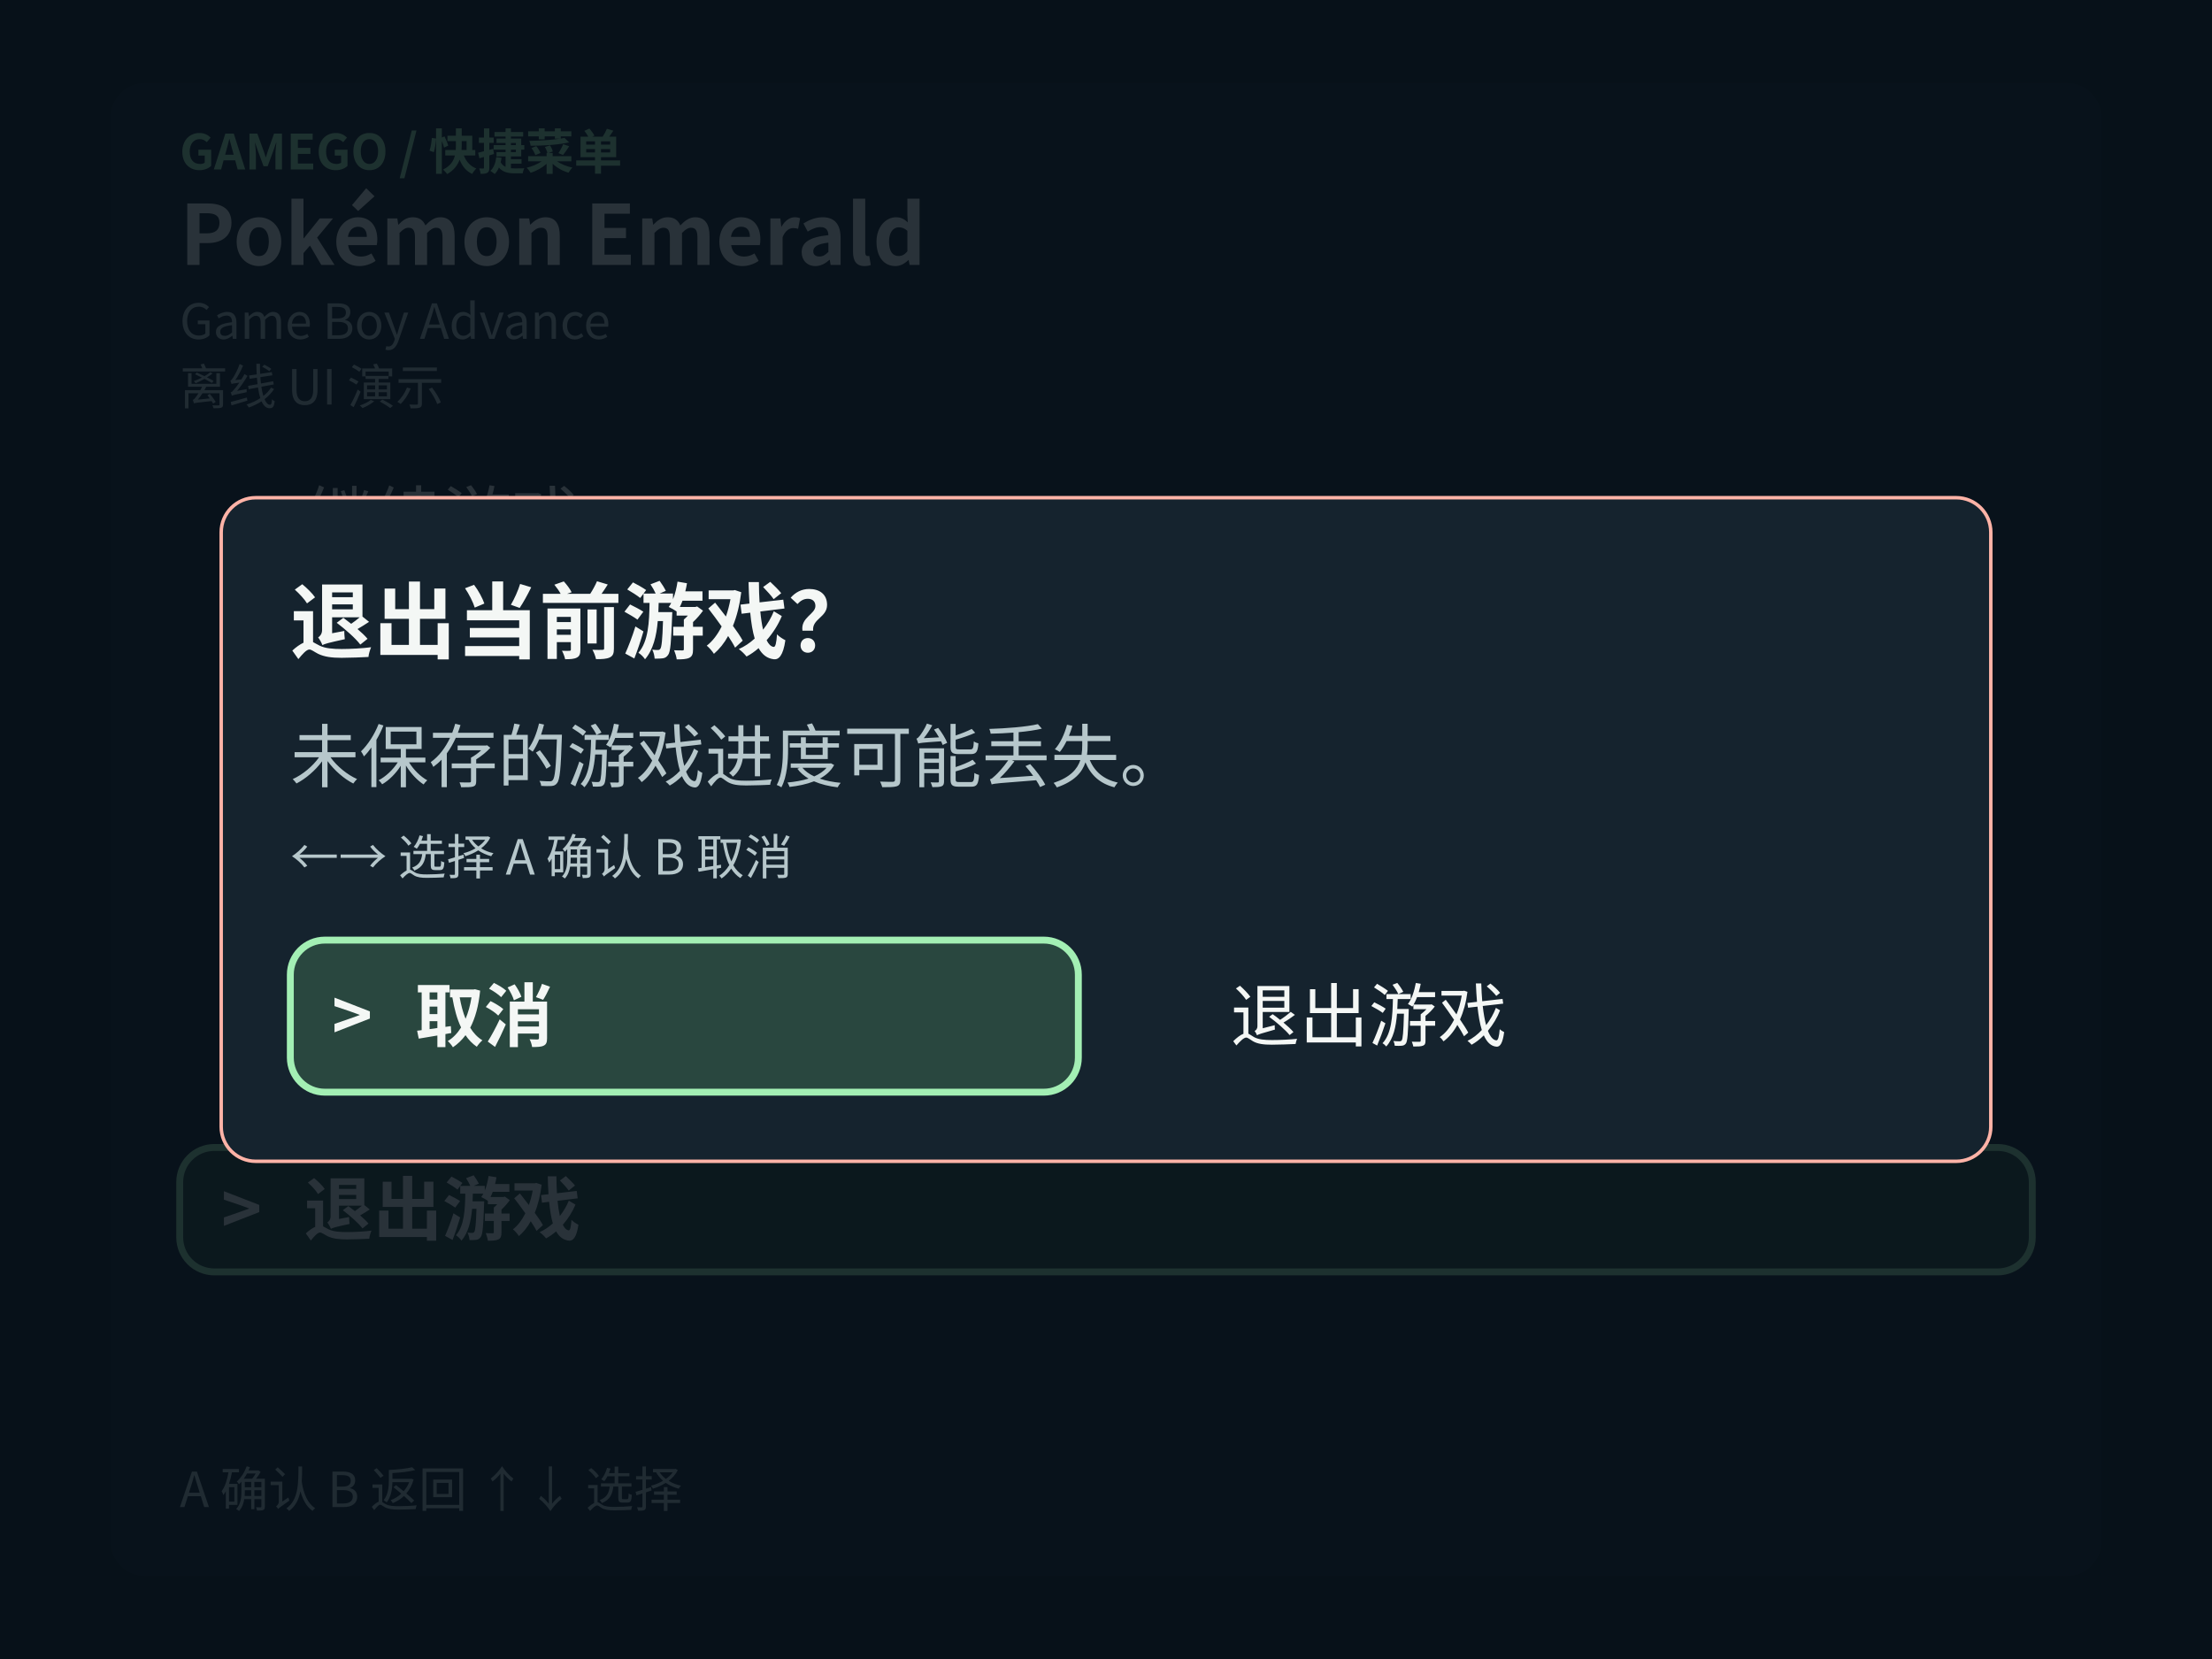
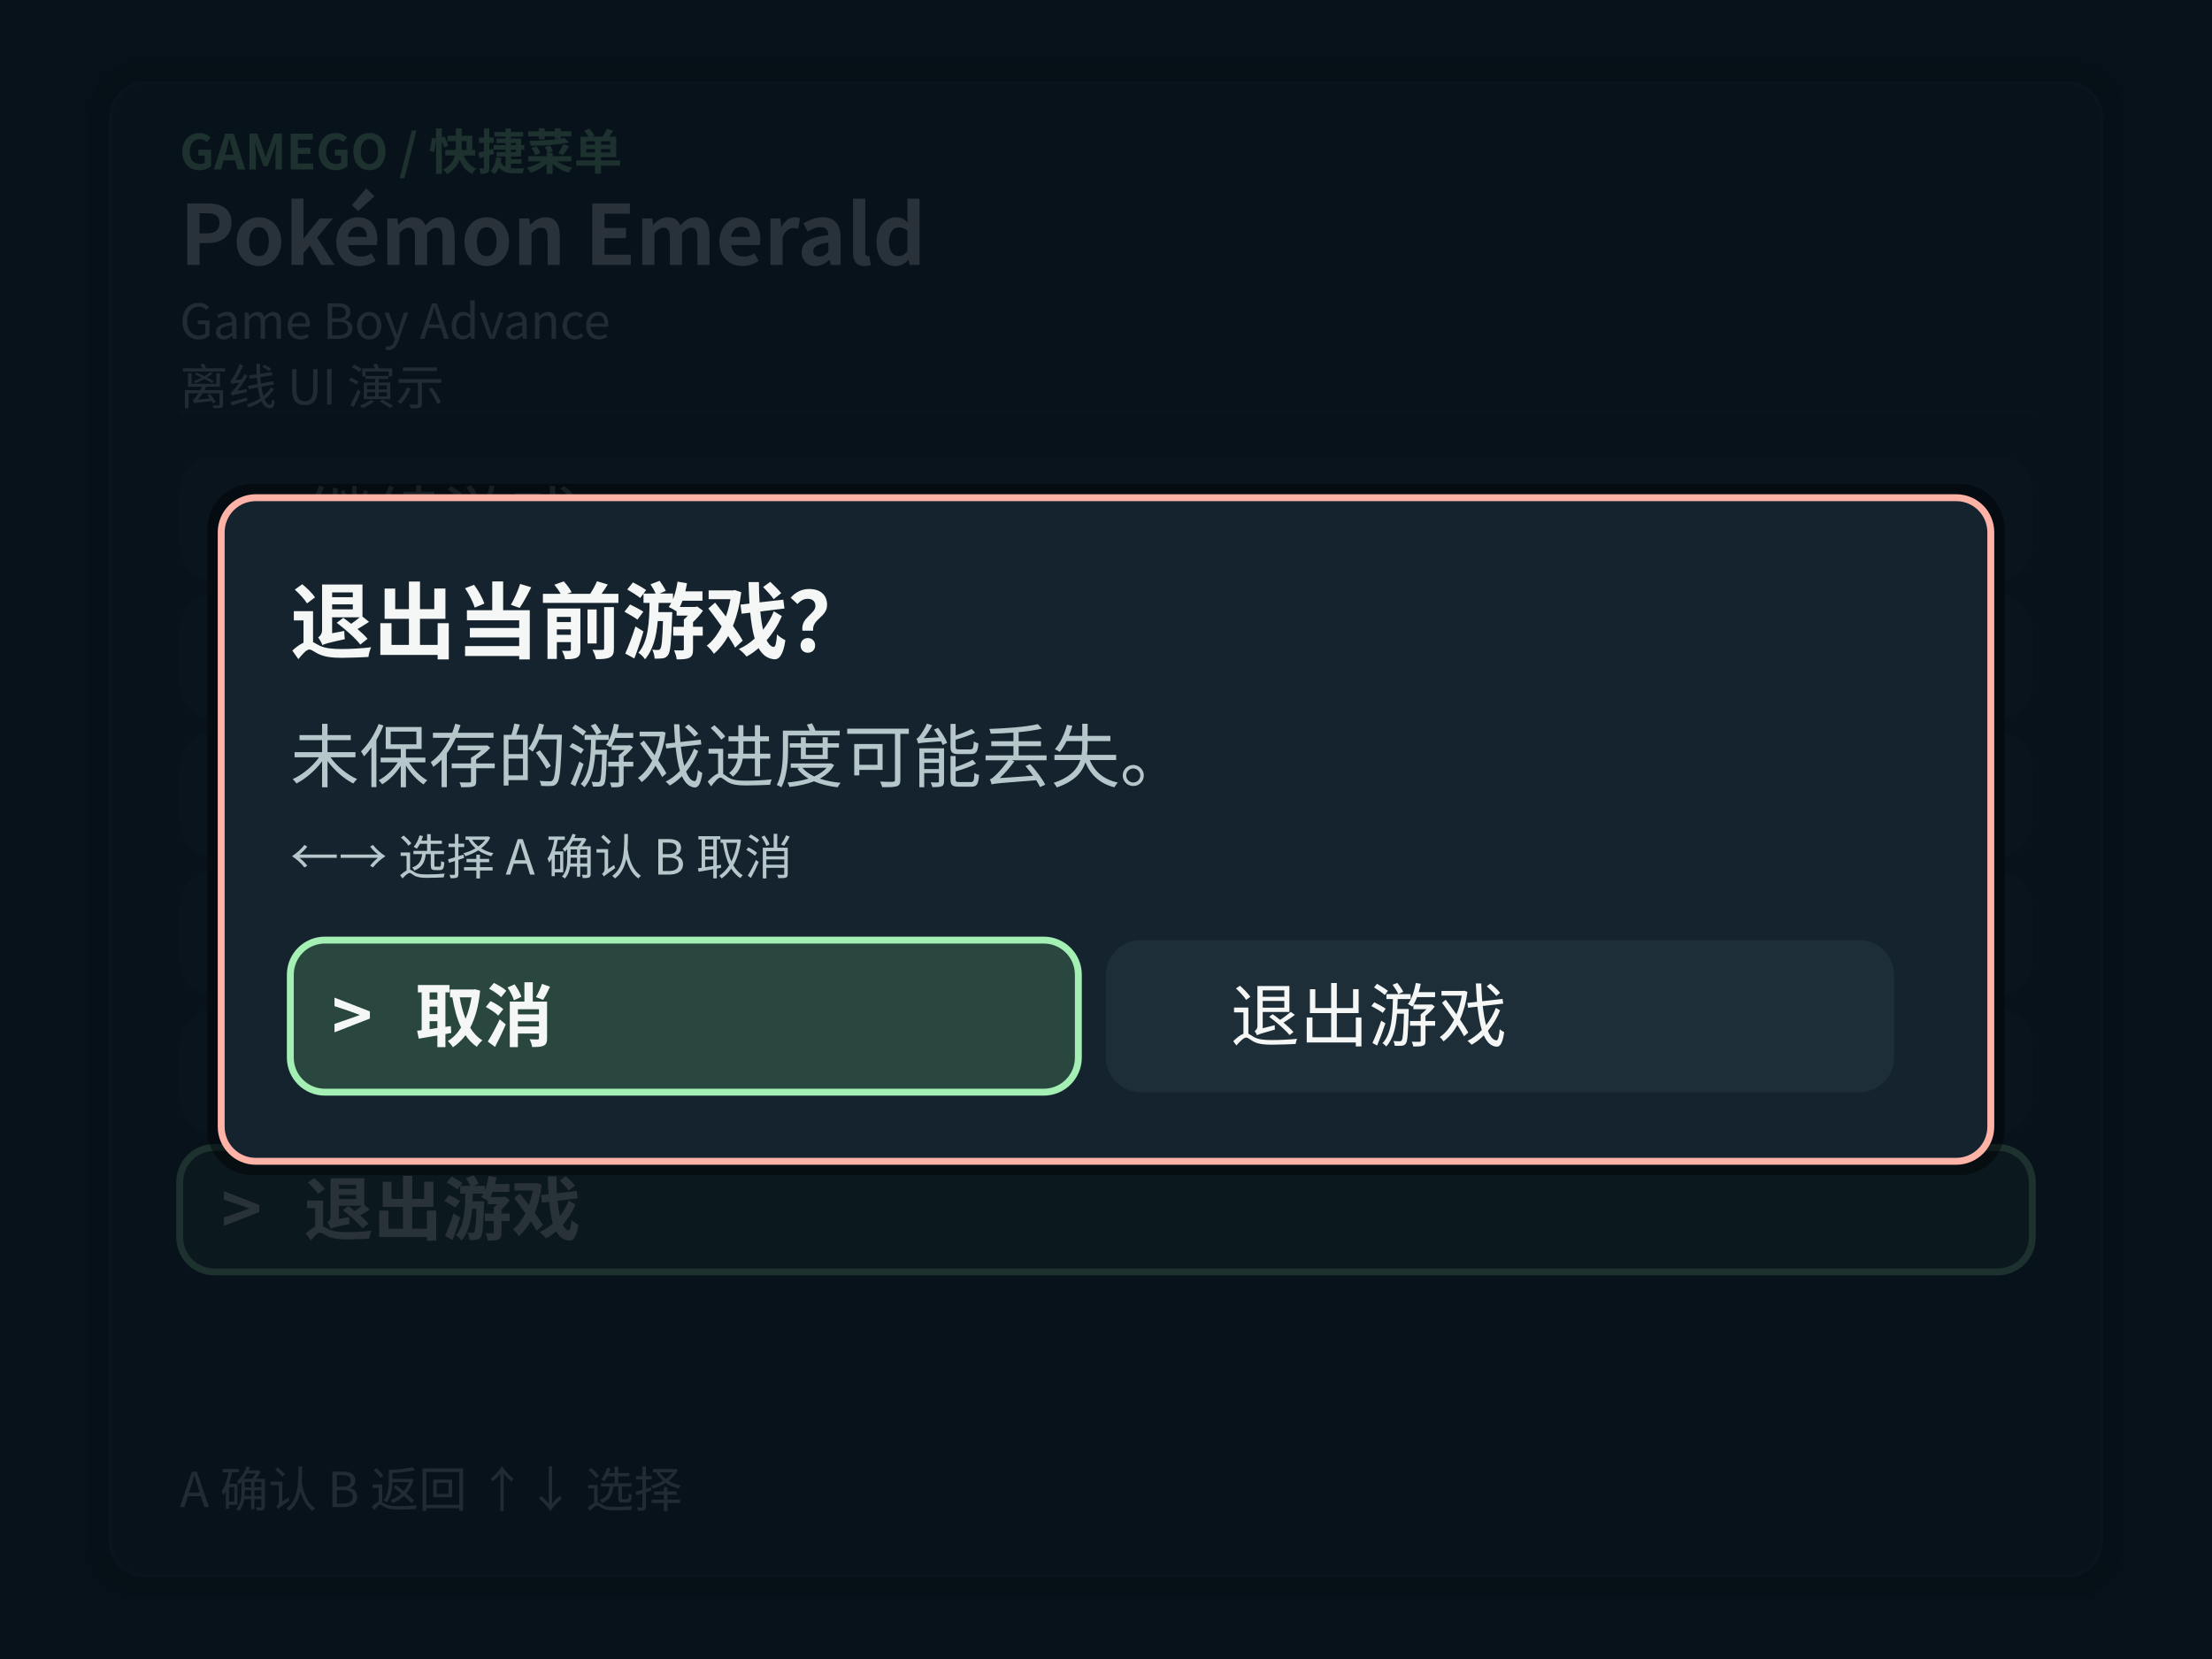
<svg xmlns="http://www.w3.org/2000/svg" width="640" height="480" viewBox="0 0 640 480">
  <rect width="100%" height="100%" fill="#456657" />
  <rect x="0" y="0" width="640" height="480" rx="0" fill="#071018" fill-opacity="0.851" stroke="#000000" stroke-opacity="0" stroke-width="0" />
-   <rect x="32" y="24" width="576" height="432" rx="10" fill="#15232e" fill-opacity="1" stroke="#000000" stroke-opacity="0" stroke-width="0" />
+   <rect x="26" y="18" width="588" height="444" rx="14" fill="#000000" fill-opacity="0.4" stroke="#000000" stroke-opacity="0" stroke-width="0" />
+   <rect x="32" y="24" width="576" height="432" rx="10" fill="#15232e" fill-opacity="1" stroke="#1d2e38" stroke-opacity="1" stroke-width="1" />
  <defs>
    <clipPath id="c0">
      <rect x="52" y="36" width="536" height="16" />
    </clipPath>
  </defs>
  <text x="52" y="49.04" fill="#a3efb4" font-size="14" font-weight="600" font-family="PingFang SC,Noto Sans CJK SC,sans-serif" clip-path="url(#c0)">GAMEGO  /  快捷菜单</text>
  <defs>
    <clipPath id="c1">
      <rect x="52" y="54" width="536" height="28" />
    </clipPath>
  </defs>
  <text x="52" y="76.64" fill="#f4f7f5" font-size="24" font-weight="600" font-family="PingFang SC,Noto Sans CJK SC,sans-serif" clip-path="url(#c1)">Pokémon Emerald</text>
  <defs>
    <clipPath id="c2">
      <rect x="52" y="84" width="536" height="18" />
    </clipPath>
  </defs>
  <text x="52" y="98.04" fill="#b6c7cb" font-size="14" font-weight="400" font-family="PingFang SC,Noto Sans CJK SC,sans-serif" clip-path="url(#c2)">Game Boy Advance</text>
  <defs>
    <clipPath id="c3">
      <rect x="52" y="104" width="536" height="16" />
    </clipPath>
  </defs>
  <text x="52" y="117.04" fill="#b6c7cb" font-size="14" font-weight="400" font-family="PingFang SC,Noto Sans CJK SC,sans-serif" clip-path="url(#c3)">离线 UI 演示</text>
-   <rect x="52" y="132" width="536" height="36" rx="10" fill="#15232e" fill-opacity="1" stroke="#000000" stroke-opacity="0" stroke-width="0" />
+   <rect x="52" y="119" width="536" height="1" rx="0" fill="#1d2e38" fill-opacity="1" stroke="#000000" stroke-opacity="0" stroke-width="0" />
+   <rect x="52" y="132" width="536" height="36" rx="10" fill="#1d2e38" fill-opacity="1" stroke="#000000" stroke-opacity="0" stroke-width="0" />
  <defs>
    <clipPath id="c4">
      <rect x="64" y="132" width="24" height="36" />
    </clipPath>
  </defs>
  <text x="64" y="157.2" fill="#f4f7f5" font-size="20" font-weight="600" font-family="PingFang SC,Noto Sans CJK SC,sans-serif" clip-path="url(#c4)" />
  <defs>
    <clipPath id="c5">
      <rect x="88" y="132" width="408" height="36" />
    </clipPath>
  </defs>
  <text x="88" y="157.2" fill="#f4f7f5" font-size="20" font-weight="400" font-family="PingFang SC,Noto Sans CJK SC,sans-serif" clip-path="url(#c5)">继续游戏</text>
  <defs>
    <clipPath id="c6">
      <rect x="496" y="132" width="80" height="36" />
    </clipPath>
  </defs>
  <text x="496" y="155.04" fill="#f4f7f5" font-size="14" font-weight="400" font-family="PingFang SC,Noto Sans CJK SC,sans-serif" clip-path="url(#c6)" />
-   <rect x="52" y="172" width="536" height="36" rx="10" fill="#15232e" fill-opacity="1" stroke="#000000" stroke-opacity="0" stroke-width="0" />
+   <rect x="52" y="172" width="536" height="36" rx="10" fill="#1d2e38" fill-opacity="1" stroke="#000000" stroke-opacity="0" stroke-width="0" />
  <defs>
    <clipPath id="c7">
      <rect x="64" y="172" width="24" height="36" />
    </clipPath>
  </defs>
  <text x="64" y="197.2" fill="#f4f7f5" font-size="20" font-weight="600" font-family="PingFang SC,Noto Sans CJK SC,sans-serif" clip-path="url(#c7)" />
  <defs>
    <clipPath id="c8">
      <rect x="88" y="172" width="408" height="36" />
    </clipPath>
  </defs>
  <text x="88" y="197.2" fill="#f4f7f5" font-size="20" font-weight="400" font-family="PingFang SC,Noto Sans CJK SC,sans-serif" clip-path="url(#c8)">保存进度</text>
  <defs>
    <clipPath id="c9">
      <rect x="496" y="172" width="80" height="36" />
    </clipPath>
  </defs>
  <text x="496" y="195.04" fill="#f4f7f5" font-size="14" font-weight="400" font-family="PingFang SC,Noto Sans CJK SC,sans-serif" clip-path="url(#c9)" />
-   <rect x="52" y="212" width="536" height="36" rx="10" fill="#15232e" fill-opacity="1" stroke="#000000" stroke-opacity="0" stroke-width="0" />
+   <rect x="52" y="212" width="536" height="36" rx="10" fill="#1d2e38" fill-opacity="1" stroke="#000000" stroke-opacity="0" stroke-width="0" />
  <defs>
    <clipPath id="c10">
      <rect x="64" y="212" width="24" height="36" />
    </clipPath>
  </defs>
  <text x="64" y="237.2" fill="#f4f7f5" font-size="20" font-weight="600" font-family="PingFang SC,Noto Sans CJK SC,sans-serif" clip-path="url(#c10)" />
  <defs>
    <clipPath id="c11">
      <rect x="88" y="212" width="408" height="36" />
    </clipPath>
  </defs>
  <text x="88" y="237.2" fill="#f4f7f5" font-size="20" font-weight="400" font-family="PingFang SC,Noto Sans CJK SC,sans-serif" clip-path="url(#c11)">读取进度</text>
  <defs>
    <clipPath id="c12">
      <rect x="496" y="212" width="80" height="36" />
    </clipPath>
  </defs>
  <text x="496" y="235.04" fill="#f4f7f5" font-size="14" font-weight="400" font-family="PingFang SC,Noto Sans CJK SC,sans-serif" clip-path="url(#c12)" />
-   <rect x="52" y="252" width="536" height="36" rx="10" fill="#15232e" fill-opacity="1" stroke="#000000" stroke-opacity="0" stroke-width="0" />
+   <rect x="52" y="252" width="536" height="36" rx="10" fill="#1d2e38" fill-opacity="1" stroke="#000000" stroke-opacity="0" stroke-width="0" />
  <defs>
    <clipPath id="c13">
      <rect x="64" y="252" width="24" height="36" />
    </clipPath>
  </defs>
  <text x="64" y="277.2" fill="#f4f7f5" font-size="20" font-weight="600" font-family="PingFang SC,Noto Sans CJK SC,sans-serif" clip-path="url(#c13)" />
  <defs>
    <clipPath id="c14">
      <rect x="88" y="252" width="408" height="36" />
    </clipPath>
  </defs>
  <text x="88" y="277.2" fill="#f4f7f5" font-size="20" font-weight="400" font-family="PingFang SC,Noto Sans CJK SC,sans-serif" clip-path="url(#c14)">重新开始</text>
  <defs>
    <clipPath id="c15">
      <rect x="496" y="252" width="80" height="36" />
    </clipPath>
  </defs>
  <text x="496" y="275.04" fill="#f4f7f5" font-size="14" font-weight="400" font-family="PingFang SC,Noto Sans CJK SC,sans-serif" clip-path="url(#c15)" />
-   <rect x="52" y="292" width="536" height="36" rx="10" fill="#15232e" fill-opacity="1" stroke="#000000" stroke-opacity="0" stroke-width="0" />
+   <rect x="52" y="292" width="536" height="36" rx="10" fill="#1d2e38" fill-opacity="1" stroke="#000000" stroke-opacity="0" stroke-width="0" />
  <defs>
    <clipPath id="c16">
      <rect x="64" y="292" width="24" height="36" />
    </clipPath>
  </defs>
  <text x="64" y="317.2" fill="#829397" font-size="20" font-weight="600" font-family="PingFang SC,Noto Sans CJK SC,sans-serif" clip-path="url(#c16)" />
  <defs>
    <clipPath id="c17">
      <rect x="88" y="292" width="408" height="36" />
    </clipPath>
  </defs>
  <text x="88" y="317.2" fill="#829397" font-size="20" font-weight="400" font-family="PingFang SC,Noto Sans CJK SC,sans-serif" clip-path="url(#c17)">高级菜单</text>
  <defs>
    <clipPath id="c18">
      <rect x="496" y="292" width="80" height="36" />
    </clipPath>
  </defs>
-   <text x="496" y="315.04" fill="#829397" font-size="14" font-weight="400" font-family="PingFang SC,Noto Sans CJK SC,sans-serif" clip-path="url(#c18)">不可用</text>
+   <text x="496" y="315.04" fill="#829397" font-size="14" font-weight="600" font-family="PingFang SC,Noto Sans CJK SC,sans-serif" clip-path="url(#c18)">不可用</text>
  <rect x="52" y="332" width="536" height="36" rx="10" fill="#29473f" fill-opacity="1" stroke="#a3efb4" stroke-opacity="1" stroke-width="2" />
  <defs>
    <clipPath id="c19">
      <rect x="64" y="332" width="24" height="36" />
    </clipPath>
  </defs>
  <text x="64" y="357.2" fill="#f4f7f5" font-size="20" font-weight="600" font-family="PingFang SC,Noto Sans CJK SC,sans-serif" clip-path="url(#c19)">&gt;</text>
  <defs>
    <clipPath id="c20">
      <rect x="88" y="332" width="408" height="36" />
    </clipPath>
  </defs>
  <text x="88" y="357.2" fill="#f4f7f5" font-size="20" font-weight="600" font-family="PingFang SC,Noto Sans CJK SC,sans-serif" clip-path="url(#c20)">退出游戏</text>
  <defs>
    <clipPath id="c21">
      <rect x="496" y="332" width="80" height="36" />
    </clipPath>
  </defs>
  <text x="496" y="355.04" fill="#f4f7f5" font-size="14" font-weight="400" font-family="PingFang SC,Noto Sans CJK SC,sans-serif" clip-path="url(#c21)" />
  <defs>
    <clipPath id="c22">
      <rect x="52" y="418" width="536" height="26" />
    </clipPath>
  </defs>
  <text x="52" y="436.04" fill="#b6c7cb" font-size="14" font-weight="400" font-family="PingFang SC,Noto Sans CJK SC,sans-serif" clip-path="url(#c22)">A 确认    B 返回    ↑↓ 选择</text>
  <rect x="0" y="0" width="640" height="480" rx="0" fill="#071018" fill-opacity="0.851" stroke="#000000" stroke-opacity="0" stroke-width="0" />
-   <rect x="64" y="144" width="512" height="192" rx="10" fill="#15232e" fill-opacity="1" stroke="#ffb3a7" stroke-opacity="1" stroke-width="1" />
+   <rect x="60" y="140" width="520" height="200" rx="13" fill="#000000" fill-opacity="0.4" stroke="#000000" stroke-opacity="0" stroke-width="0" />
+   <rect x="64" y="144" width="512" height="192" rx="10" fill="#15232e" fill-opacity="1" stroke="#ffb3a7" stroke-opacity="1" stroke-width="2" />
  <defs>
    <clipPath id="c23">
      <rect x="84" y="164" width="472" height="32" />
    </clipPath>
  </defs>
  <text x="84" y="188.64" fill="#f4f7f5" font-size="24" font-weight="600" font-family="PingFang SC,Noto Sans CJK SC,sans-serif" clip-path="url(#c23)">退出当前游戏？</text>
  <defs>
    <clipPath id="c24">
      <rect x="84" y="206" width="472" height="26" />
    </clipPath>
  </defs>
  <text x="84" y="226.2" fill="#b6c7cb" font-size="20" font-weight="400" font-family="PingFang SC,Noto Sans CJK SC,sans-serif" clip-path="url(#c24)">未保存的游戏进度可能丢失。</text>
  <defs>
    <clipPath id="c25">
      <rect x="84" y="238" width="472" height="20" />
    </clipPath>
  </defs>
  <text x="84" y="253.04" fill="#b6c7cb" font-size="14" font-weight="400" font-family="PingFang SC,Noto Sans CJK SC,sans-serif" clip-path="url(#c25)">←→ 选择    A 确认    B 取消</text>
  <rect x="84" y="272" width="228" height="44" rx="10" fill="#29473f" fill-opacity="1" stroke="#a3efb4" stroke-opacity="1" stroke-width="2" />
  <defs>
    <clipPath id="c26">
      <rect x="96" y="272" width="24" height="44" />
    </clipPath>
  </defs>
  <text x="96" y="301.2" fill="#f4f7f5" font-size="20" font-weight="600" font-family="PingFang SC,Noto Sans CJK SC,sans-serif" clip-path="url(#c26)">&gt;</text>
  <defs>
    <clipPath id="c27">
      <rect x="120" y="272" width="100" height="44" />
    </clipPath>
  </defs>
  <text x="120" y="301.2" fill="#f4f7f5" font-size="20" font-weight="600" font-family="PingFang SC,Noto Sans CJK SC,sans-serif" clip-path="url(#c27)">取消</text>
  <defs>
    <clipPath id="c28">
      <rect x="220" y="272" width="80" height="44" />
    </clipPath>
  </defs>
  <text x="220" y="299.04" fill="#f4f7f5" font-size="14" font-weight="400" font-family="PingFang SC,Noto Sans CJK SC,sans-serif" clip-path="url(#c28)" />
-   <rect x="320" y="272" width="228" height="44" rx="10" fill="#15232e" fill-opacity="1" stroke="#000000" stroke-opacity="0" stroke-width="0" />
+   <rect x="320" y="272" width="228" height="44" rx="10" fill="#1d2e38" fill-opacity="1" stroke="#000000" stroke-opacity="0" stroke-width="0" />
  <defs>
    <clipPath id="c29">
      <rect x="332" y="272" width="24" height="44" />
    </clipPath>
  </defs>
  <text x="332" y="301.2" fill="#f4f7f5" font-size="20" font-weight="600" font-family="PingFang SC,Noto Sans CJK SC,sans-serif" clip-path="url(#c29)" />
  <defs>
    <clipPath id="c30">
      <rect x="356" y="272" width="100" height="44" />
    </clipPath>
  </defs>
  <text x="356" y="301.2" fill="#f4f7f5" font-size="20" font-weight="400" font-family="PingFang SC,Noto Sans CJK SC,sans-serif" clip-path="url(#c30)">退出游戏</text>
  <defs>
    <clipPath id="c31">
      <rect x="456" y="272" width="80" height="44" />
    </clipPath>
  </defs>
  <text x="456" y="299.04" fill="#f4f7f5" font-size="14" font-weight="400" font-family="PingFang SC,Noto Sans CJK SC,sans-serif" clip-path="url(#c31)" />
</svg>
